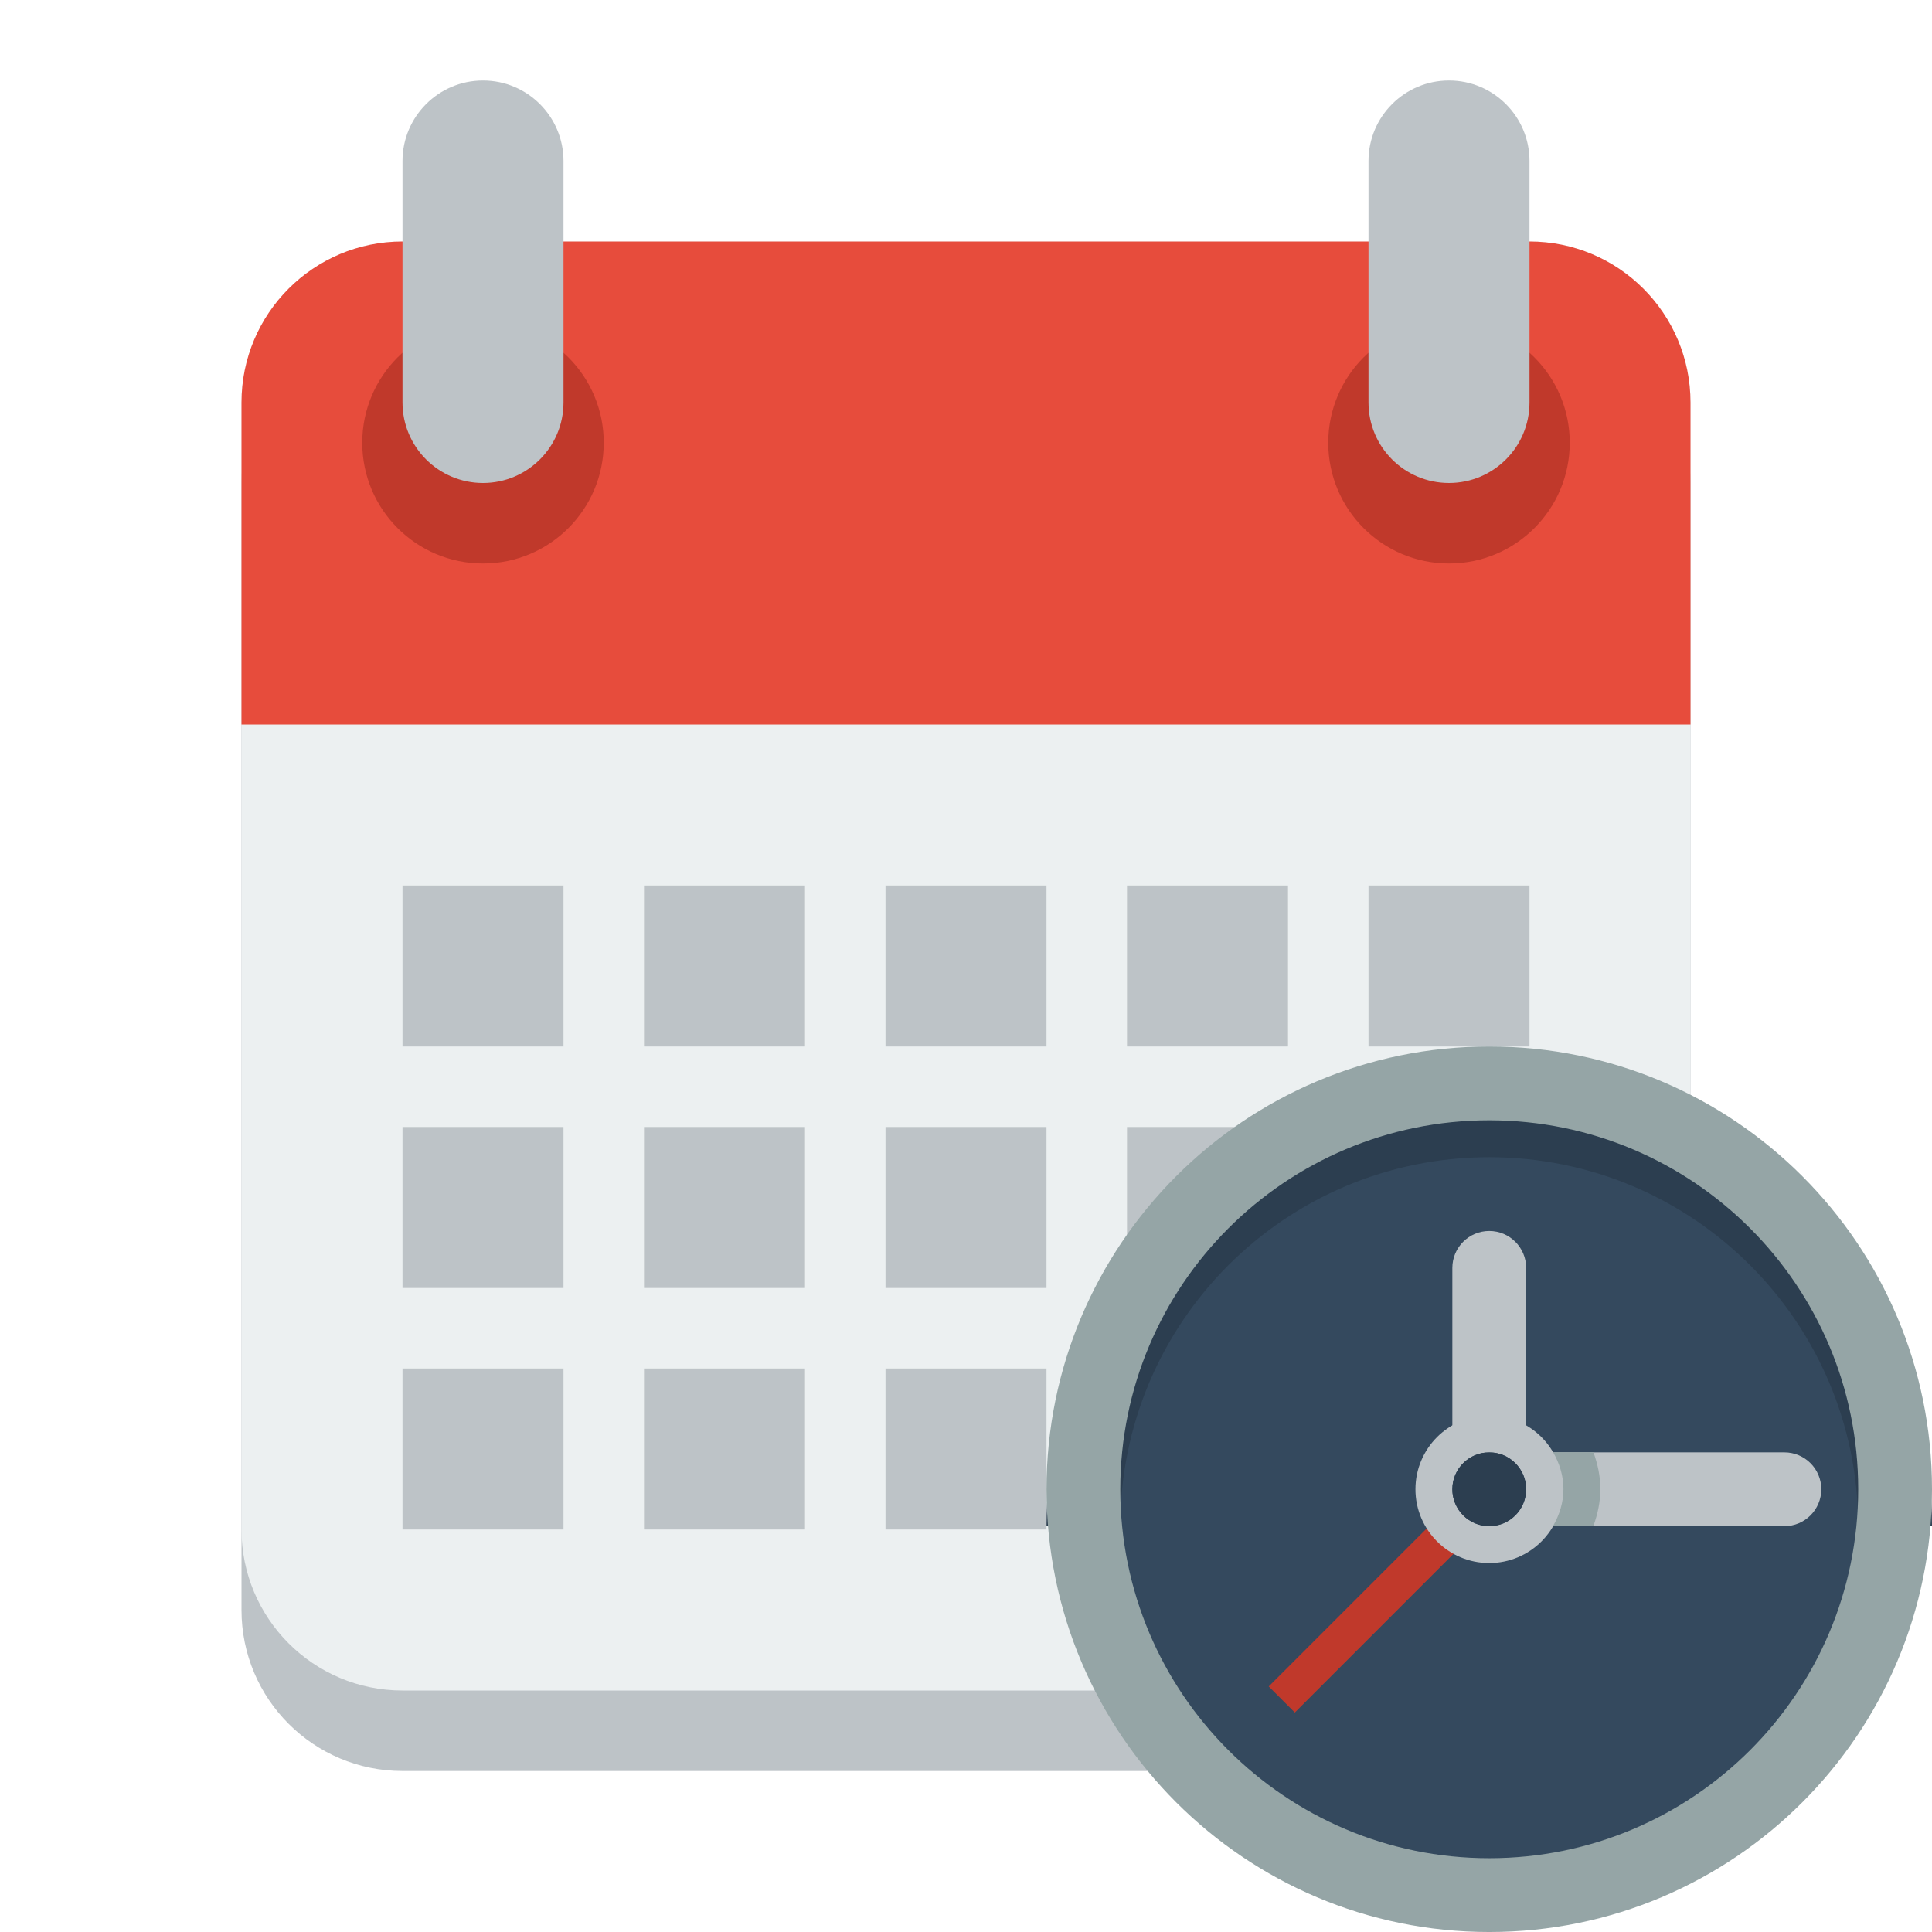
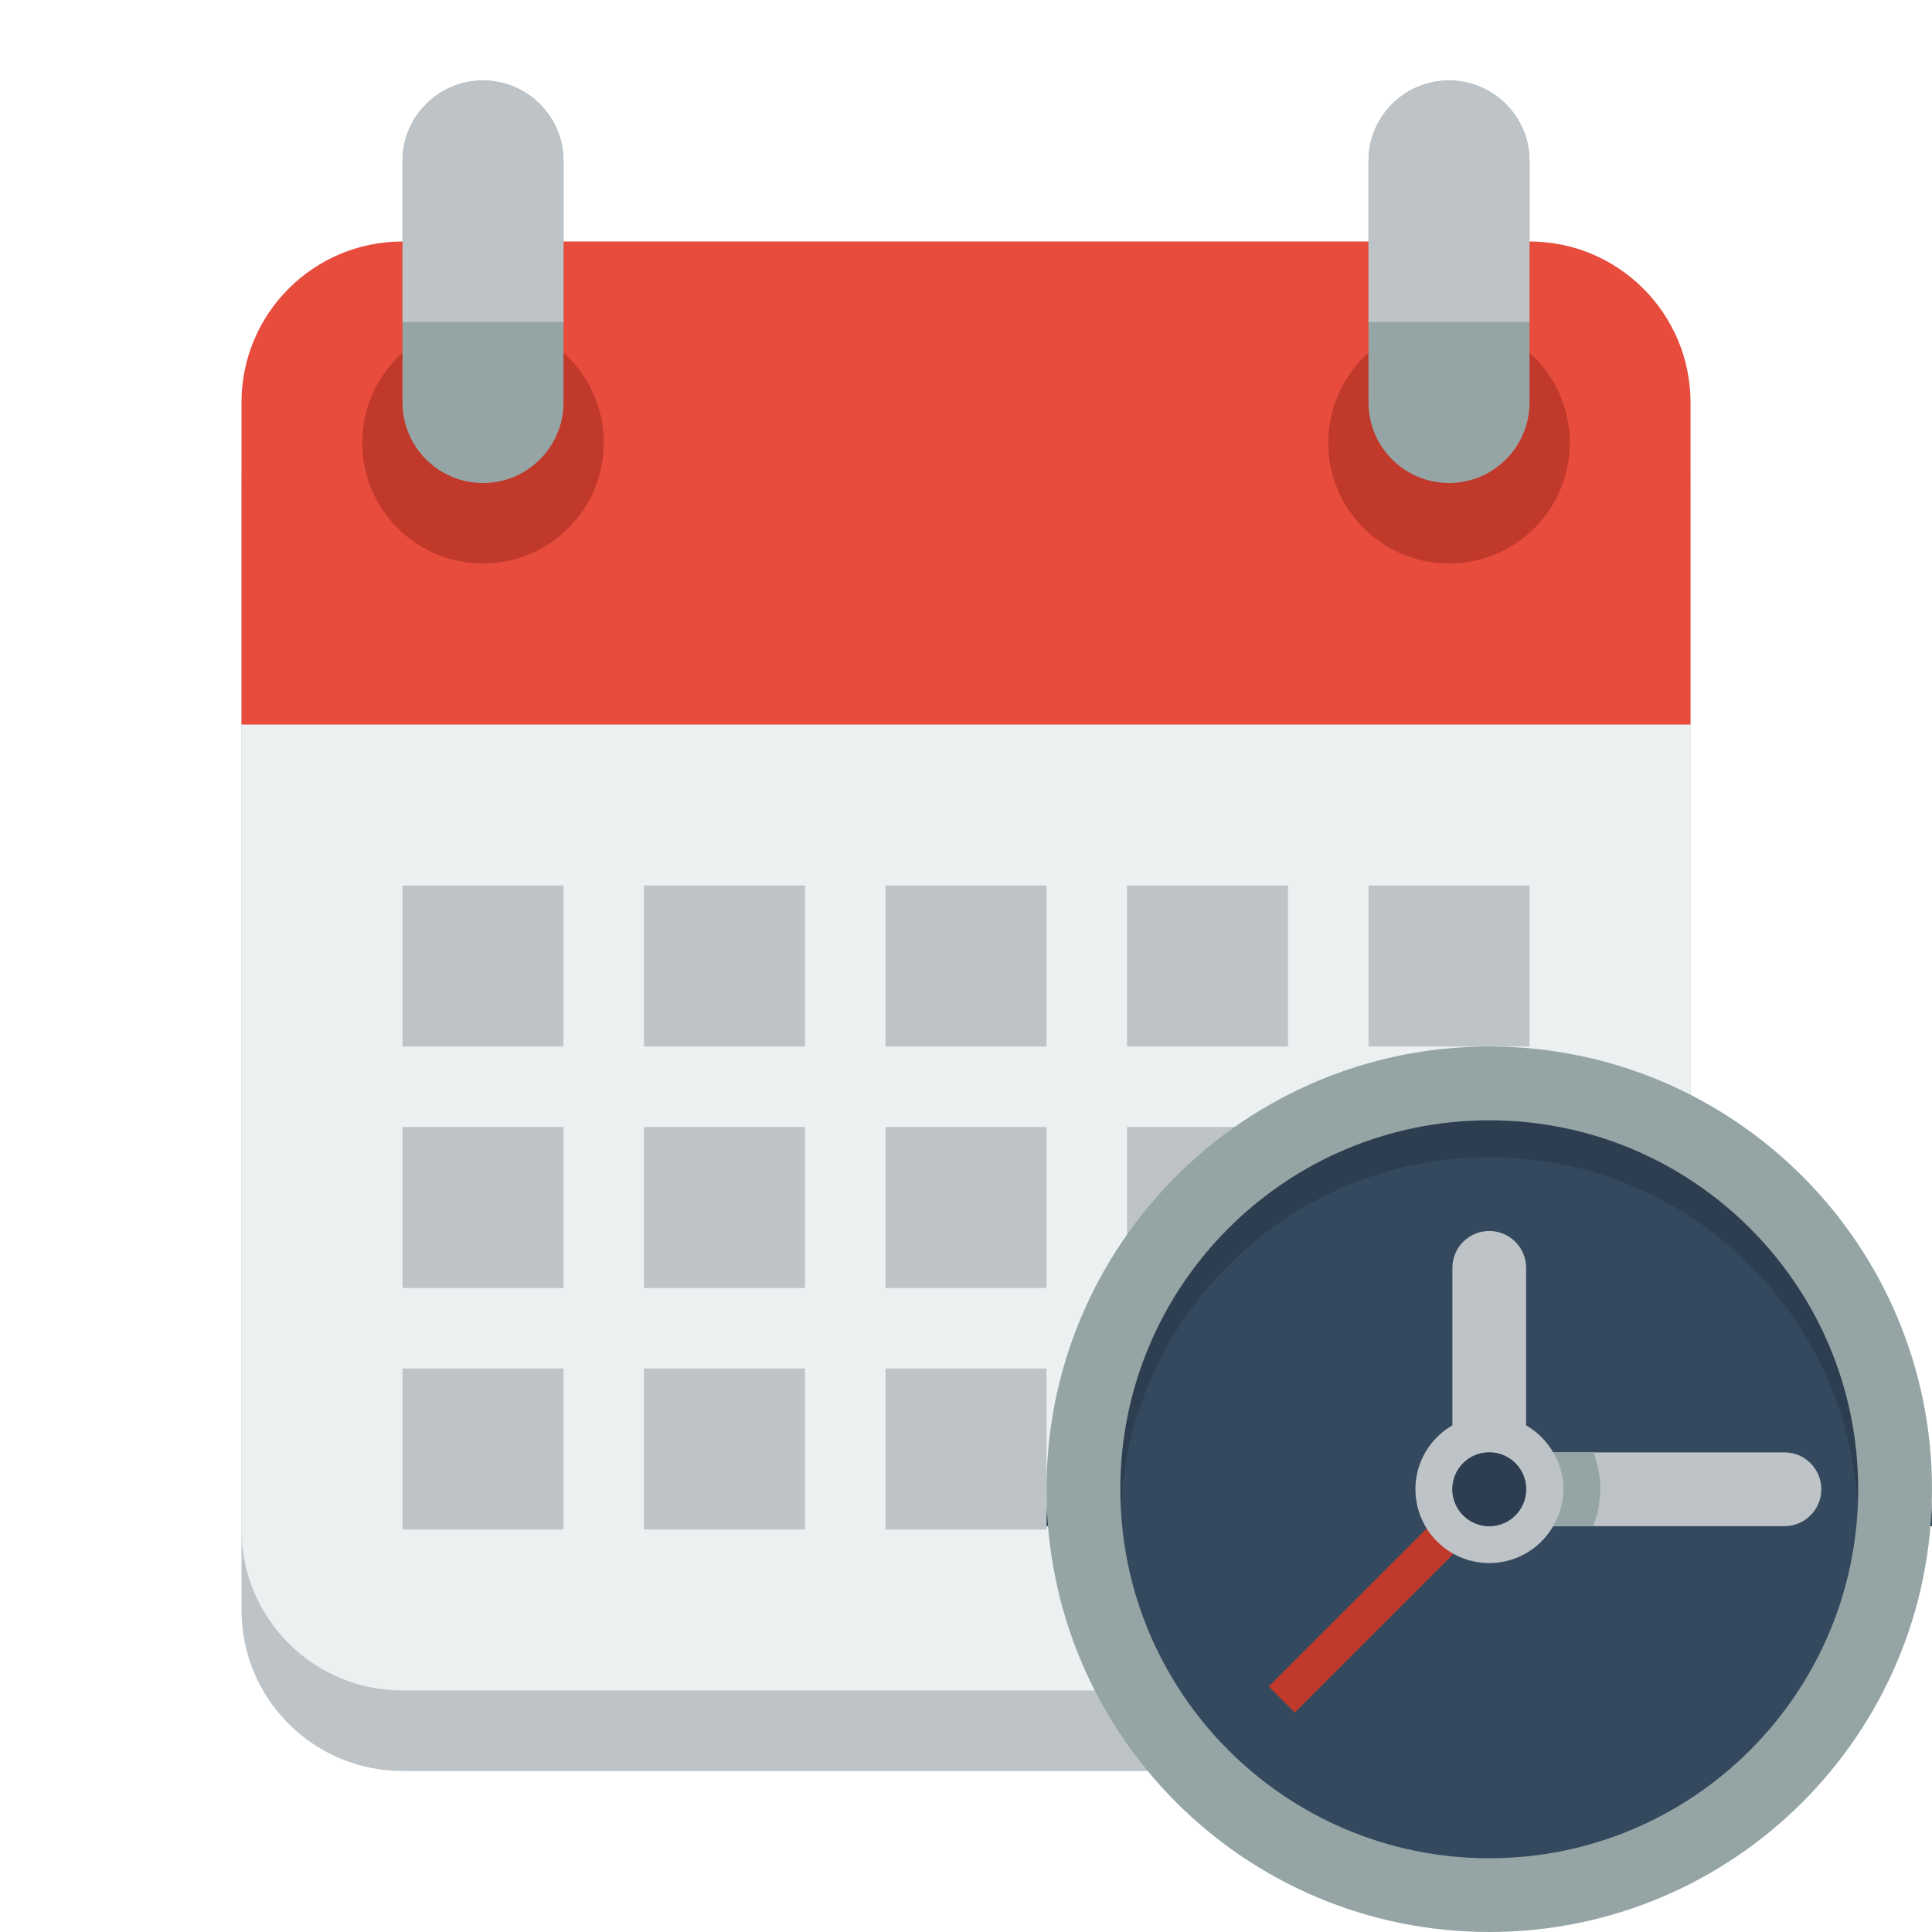
<svg xmlns="http://www.w3.org/2000/svg" version="1.1" width="24" height="24" id="svg2">
  <defs id="defs4" />
  <g transform="translate(0,-1028.362)" id="layer1">
    <path d="M 5,1032.362 C 3.895,1032.362 3,1033.258 3,1034.362 L 3,1048.362 C 3,1049.467 3.895,1050.362 5,1050.362 L 11,1050.362 13,1050.362 19,1050.362 C 20.105,1050.362 21,1049.467 21,1048.362 L 21,1034.362 C 21,1033.258 20.105,1032.362 19,1032.362 L 13,1032.362 11,1032.362 5,1032.362 z" id="path2987-6-0-1" style="fill:#bdc3c7;fill-opacity:1;fill-rule:nonzero;stroke:none" />
    <path d="M 5,3 C 3.895,3 3,3.895 3,5 L 3,19 C 3,20.105 3.895,21 5,21 L 11,21 13,21 19,21 C 20.105,21 21,20.105 21,19 L 21,5 C 21,3.895 20.105,3 19,3 L 13,3 11,3 5,3 z" transform="translate(0,1028.362)" id="path2987-6-0" style="fill:#ecf0f1;fill-opacity:1;fill-rule:nonzero;stroke:none" />
    <path style="fill:#e74c3c;fill-opacity:1;fill-rule:nonzero;stroke:none" d="M 5 3 C 3.895 3 3 3.895 3 5 L 3 8 L 3 9 L 21 9 L 21 8 L 21 5 C 21 3.895 20.105 3 19 3 L 13 3 L 11 3 L 5 3 z " transform="translate(0,1028.362)" id="path2987-6-0-3" />
    <path d="M 7,5.5 A 1.5,1.5 0 1 1 4,5.5 1.5,1.5 0 1 1 7,5.5 z" transform="translate(0.5,1028.362)" id="path3201" style="fill:#c0392b;fill-opacity:1;fill-rule:nonzero;stroke:none" />
-     <path d="M 6,1 C 5.448,1 5,1.448 5,2 L 5,5 C 5,5.552 5.448,6 6,6 6.552,6 7,5.552 7,5 L 7,2 C 7,1.448 6.552,1 6,1 z" transform="translate(0,1028.362)" id="rect3118" style="fill:#bdc3c7;fill-opacity:1;fill-rule:nonzero;stroke:none" />
    <path d="M 7,5.5 A 1.5,1.5 0 1 1 4,5.5 1.5,1.5 0 1 1 7,5.5 z" transform="translate(12.5,1028.362)" id="path3201-2" style="fill:#c0392b;fill-opacity:1;fill-rule:nonzero;stroke:none" />
-     <path d="M 18,1029.362 C 17.448,1029.362 17,1029.81 17,1030.362 L 17,1033.362 C 17,1033.915 17.448,1034.362 18,1034.362 18.552,1034.362 19,1033.915 19,1033.362 L 19,1030.362 C 19,1029.81 18.552,1029.362 18,1029.362 z" id="rect3118-9" style="fill:#bdc3c7;fill-opacity:1;fill-rule:nonzero;stroke:none" />
    <path d="M 5,1039.362 5,1041.362 7,1041.362 7,1039.362 5,1039.362 z M 8,1039.362 8,1041.362 10,1041.362 10,1039.362 8,1039.362 z M 11,1039.362 11,1041.362 13,1041.362 13,1039.362 11,1039.362 z M 14,1039.362 14,1041.362 16,1041.362 16,1039.362 14,1039.362 z M 17,1039.362 17,1041.362 19,1041.362 19,1039.362 17,1039.362 z" id="rect3260" style="fill:#bdc3c7;fill-opacity:1;fill-rule:nonzero;stroke:none" />
    <path d="M 5,1042.362 5,1044.362 7,1044.362 7,1042.362 5,1042.362 z M 8,1042.362 8,1044.362 10,1044.362 10,1042.362 8,1042.362 z M 11,1042.362 11,1044.362 13,1044.362 13,1042.362 11,1042.362 z M 14,1042.362 14,1044.362 16,1044.362 16,1042.362 14,1042.362 z M 17,1042.362 17,1044.362 19,1044.362 19,1042.362 17,1042.362 z" id="rect3260-6" style="fill:#bdc3c7;fill-opacity:1;fill-rule:nonzero;stroke:none" />
    <path d="M 5,1045.362 5,1047.362 7,1047.362 7,1045.362 5,1045.362 z M 8,1045.362 8,1047.362 10,1047.362 10,1045.362 8,1045.362 z M 11,1045.362 11,1047.362 13,1047.362 13,1045.362 11,1045.362 z M 14,1045.362 14,1047.362 16,1047.362 16,1045.362 14,1045.362 z M 17,1045.362 17,1047.362 19,1047.362 19,1045.362 17,1045.362 z" id="rect3260-6-1" style="fill:#bdc3c7;fill-opacity:1;fill-rule:nonzero;stroke:none" />
-     <g id="g3020" transform="matrix(0.4583333,0,0,0.4583332,5.208334,565.9047)">
-       <path transform="matrix(0.9166667,0,0,0.9166667,18,1038.362)" d="M 24,12 C 24,18.627 18.627,24 12,24 5.373,24 0,18.627 0,12 0,5.373 5.373,0 12,0 18.627,0 24,5.373 24,12 z" id="path2996-1" style="fill:#34495e;fill-opacity:1;fill-rule:nonzero;stroke:none" />
-       <path id="path2996-9" d="M 29,1038.362 C 22.373,1038.362 17,1043.735 17,1050.362 L 19,1050.362 C 19,1044.839 23.477,1040.362 29,1040.362 34.523,1040.362 39,1044.839 39,1050.362 L 41,1050.362 C 41,1043.735 35.627,1038.362 29,1038.362 z" style="fill:#2c3e50;fill-opacity:1;fill-rule:nonzero;stroke:none" />
-       <path id="rect3028" d="M 30,1048.362 30,1050.362 31,1050.362 37,1050.362 C 37.552,1050.362 38,1049.915 38,1049.362 38,1048.81 37.552,1048.362 37,1048.362 L 31,1048.362 30,1048.362 z" style="fill:#bdc3c7;fill-opacity:1;fill-rule:nonzero;stroke:none" />
-       <path id="rect3028-9" d="M 29,1042.362 C 28.448,1042.362 28,1042.81 28,1043.362 L 28,1047.362 28,1048.362 30,1048.362 30,1047.362 30,1043.362 C 30,1042.81 29.552,1042.362 29,1042.362 z" style="fill:#bdc3c7;fill-opacity:1;fill-rule:nonzero;stroke:none" />
-       <rect transform="matrix(0.7071068,-0.7071068,0.7071068,0.7071068,0,0)" y="762.07" x="-729.51" height="1" width="7" id="rect3077" style="fill:#c0392b;fill-opacity:1;fill-rule:nonzero;stroke:none" />
-       <path id="path3002-4" d="M 29,1047.362 C 27.895,1047.362 27,1048.258 27,1049.362 27,1050.467 27.895,1051.362 29,1051.362 30.105,1051.362 31,1050.467 31,1049.362 31,1048.258 30.105,1047.362 29,1047.362 z M 29,1048.362 C 29.552,1048.362 30,1048.81 30,1049.362 30,1049.915 29.552,1050.362 29,1050.362 28.448,1050.362 28,1049.915 28,1049.362 28,1048.81 28.448,1048.362 29,1048.362 z" style="fill:#bdc3c7;fill-opacity:1;fill-rule:nonzero;stroke:none" />
-       <path id="path2996" d="M 29,1037.362 C 22.373,1037.362 17,1042.735 17,1049.362 17,1055.99 22.373,1061.362 29,1061.362 35.627,1061.362 41,1055.99 41,1049.362 41,1042.735 35.627,1037.362 29,1037.362 z M 29,1039.362 C 34.523,1039.362 39,1043.839 39,1049.362 39,1054.885 34.523,1059.362 29,1059.362 23.477,1059.362 19,1054.885 19,1049.362 19,1043.839 23.477,1039.362 29,1039.362 z" style="fill:#95a5a6;fill-opacity:1;fill-rule:nonzero;stroke:none" />
-       <path transform="translate(17,1037.362)" d="M 13,12 C 13,12.552 12.552,13 12,13 11.448,13 11,12.552 11,12 11,11.448 11.448,11 12,11 12.552,11 13,11.448 13,12 z" id="path3019" style="fill:#2c3e50;fill-opacity:1;fill-rule:nonzero;stroke:none" />
-       <path id="rect3028-62" d="M 30.73,1048.357 C 30.9,1048.651 31.011,1048.992 31.011,1049.357 31.011,1049.722 30.9,1050.062 30.73,1050.357 L 31.011,1050.357 31.823,1050.357 C 31.937,1050.04 32.011,1049.712 32.011,1049.357 32.011,1049.001 31.937,1048.673 31.823,1048.357 L 31.011,1048.357 30.73,1048.357 z" style="fill:#95a5a6;fill-opacity:1;fill-rule:nonzero;stroke:none" />
-     </g>
+     <path style="fill:#34495e;fill-opacity:1;fill-rule:nonzero;stroke:none" id="path2996-1" d="M 24,12 A 12,12 0 1 1 0,12 12,12 0 1 1 24,12 z" transform="matrix(0.4201389,0,0,0.4201387,13.45833,1041.821)" />
+     <path style="fill:#2c3e50;fill-opacity:1;fill-rule:nonzero;stroke:none" d="M 18.5,1041.821 C 15.462,1041.821 13,1044.283 13,1047.321 L 13.917,1047.321 C 13.917,1044.789 15.969,1042.737 18.5,1042.737 21.031,1042.737 23.083,1044.789 23.083,1047.321 L 24,1047.321 C 24,1044.283 21.538,1041.821 18.5,1041.821 z" id="path2996-9" />
+     <path style="fill:#bdc3c7;fill-opacity:1;fill-rule:nonzero;stroke:none" d="M 18.958,1046.404 18.958,1047.321 19.417,1047.321 22.167,1047.321 C 22.42,1047.321 22.625,1047.115 22.625,1046.862 22.625,1046.609 22.42,1046.404 22.167,1046.404 L 19.417,1046.404 18.958,1046.404 z" id="rect3028" />
+     <path style="fill:#bdc3c7;fill-opacity:1;fill-rule:nonzero;stroke:none" d="M 18.5,1043.654 C 18.247,1043.654 18.042,1043.859 18.042,1044.112 L 18.042,1045.946 18.042,1046.404 18.958,1046.404 18.958,1045.946 18.958,1044.112 C 18.958,1043.859 18.753,1043.654 18.5,1043.654 z" id="rect3028-9" />
+     <rect style="fill:#c0392b;fill-opacity:1;fill-rule:nonzero;stroke:none" id="rect3077" width="3.208" height="0.458" x="-730.831" y="753.12" transform="matrix(0.7071069,-0.7071067,0.7071069,0.7071067,0,0)" />
+     <path style="fill:#bdc3c7;fill-opacity:1;fill-rule:nonzero;stroke:none" d="M 18.5,1045.946 C 17.994,1045.946 17.583,1046.356 17.583,1046.862 17.583,1047.369 17.994,1047.779 18.5,1047.779 19.006,1047.779 19.417,1047.369 19.417,1046.862 19.417,1046.356 19.006,1045.946 18.5,1045.946 z M 18.5,1046.404 C 18.753,1046.404 18.958,1046.609 18.958,1046.862 18.958,1047.115 18.753,1047.321 18.5,1047.321 18.247,1047.321 18.042,1047.115 18.042,1046.862 18.042,1046.609 18.247,1046.404 18.5,1046.404 z" id="path3002-4" />
+     <path style="fill:#95a5a6;fill-opacity:1;fill-rule:nonzero;stroke:none" d="M 18.5,1041.362 C 15.462,1041.362 13,1043.825 13,1046.862 13,1049.9 15.462,1052.362 18.5,1052.362 21.538,1052.362 24,1049.9 24,1046.862 24,1043.825 21.538,1041.362 18.5,1041.362 z M 18.5,1042.279 C 21.031,1042.279 23.083,1044.331 23.083,1046.862 23.083,1049.393 21.031,1051.446 18.5,1051.446 15.969,1051.446 13.917,1049.393 13.917,1046.862 13.917,1044.331 15.969,1042.279 18.5,1042.279 z" id="path2996" />
+     <path style="fill:#2c3e50;fill-opacity:1;fill-rule:nonzero;stroke:none" id="path3019" d="M 13,12 A 1,1 0 1 1 11,12 1,1 0 1 1 13,12 z" transform="matrix(0.4583333,0,0,0.4583332,13,1041.362)" />
+     <path style="fill:#95a5a6;fill-opacity:1;fill-rule:nonzero;stroke:none" d="M 19.293,1046.401 C 19.371,1046.536 19.422,1046.692 19.422,1046.86 19.422,1047.027 19.371,1047.183 19.293,1047.318 L 19.422,1047.318 19.794,1047.318 C 19.846,1047.173 19.88,1047.023 19.88,1046.86 19.88,1046.697 19.846,1046.546 19.794,1046.401 L 19.422,1046.401 19.293,1046.401 z" id="rect3028-62" />
+     <path style="fill:#95a5a6;fill-opacity:1;fill-rule:nonzero;stroke:none" d="M 6 1 C 5.448 1 5 1.448 5 2 L 5 5 C 5 5.552 5.448 6 6 6 C 6.552 6 7 5.552 7 5 L 7 2 C 7 1.448 6.552 1 6 1 z M 18 1 C 17.448 1 17 1.448 17 2 L 17 5 C 17 5.552 17.448 6 18 6 C 18.552 6 19 5.552 19 5 L 19 2 C 19 1.448 18.552 1 18 1 z " transform="translate(0,1028.362)" id="rect3118" />
+     <path style="fill:#bdc3c7;fill-opacity:1;fill-rule:nonzero;stroke:none" d="M 6,1029.362 C 5.448,1029.362 5,1029.81 5,1030.362 L 5,1032.362 7,1032.362 7,1030.362 C 7,1029.81 6.552,1029.362 6,1029.362 z M 18,1029.362 C 17.448,1029.362 17,1029.81 17,1030.362 L 17,1032.362 19,1032.362 19,1030.362 C 19,1029.81 18.552,1029.362 18,1029.362 z" id="rect3118-6" />
  </g>
</svg>
